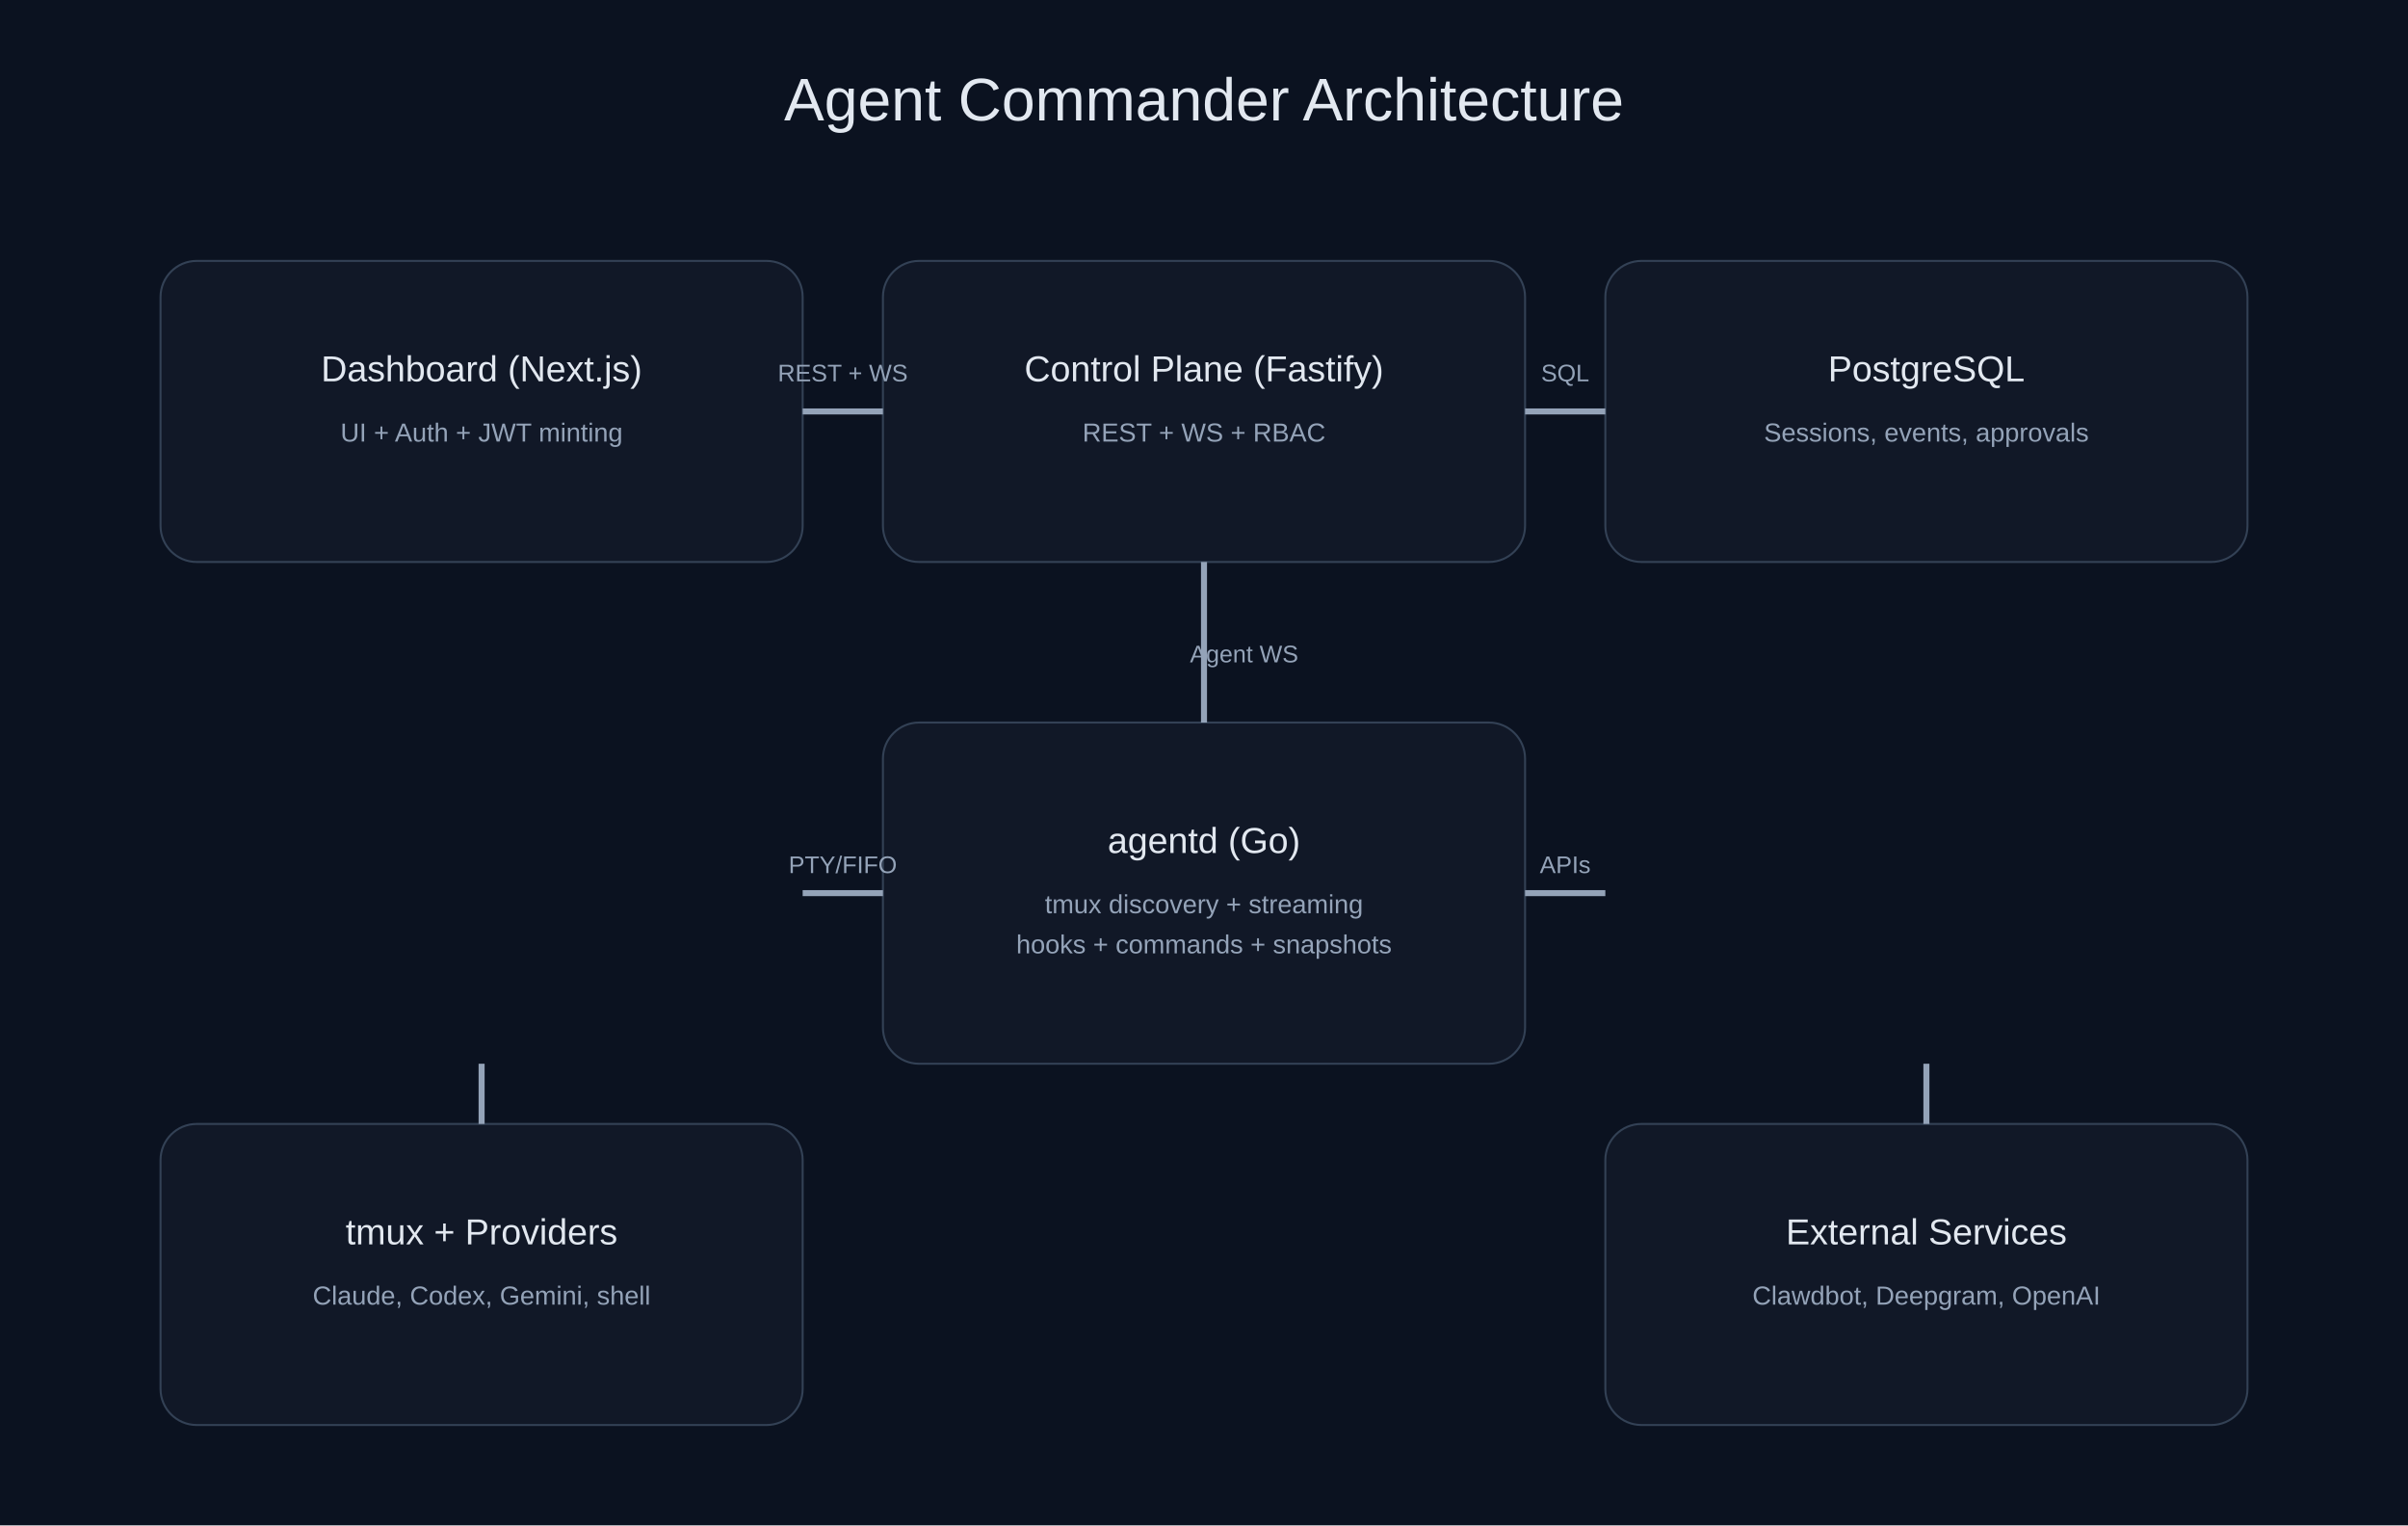
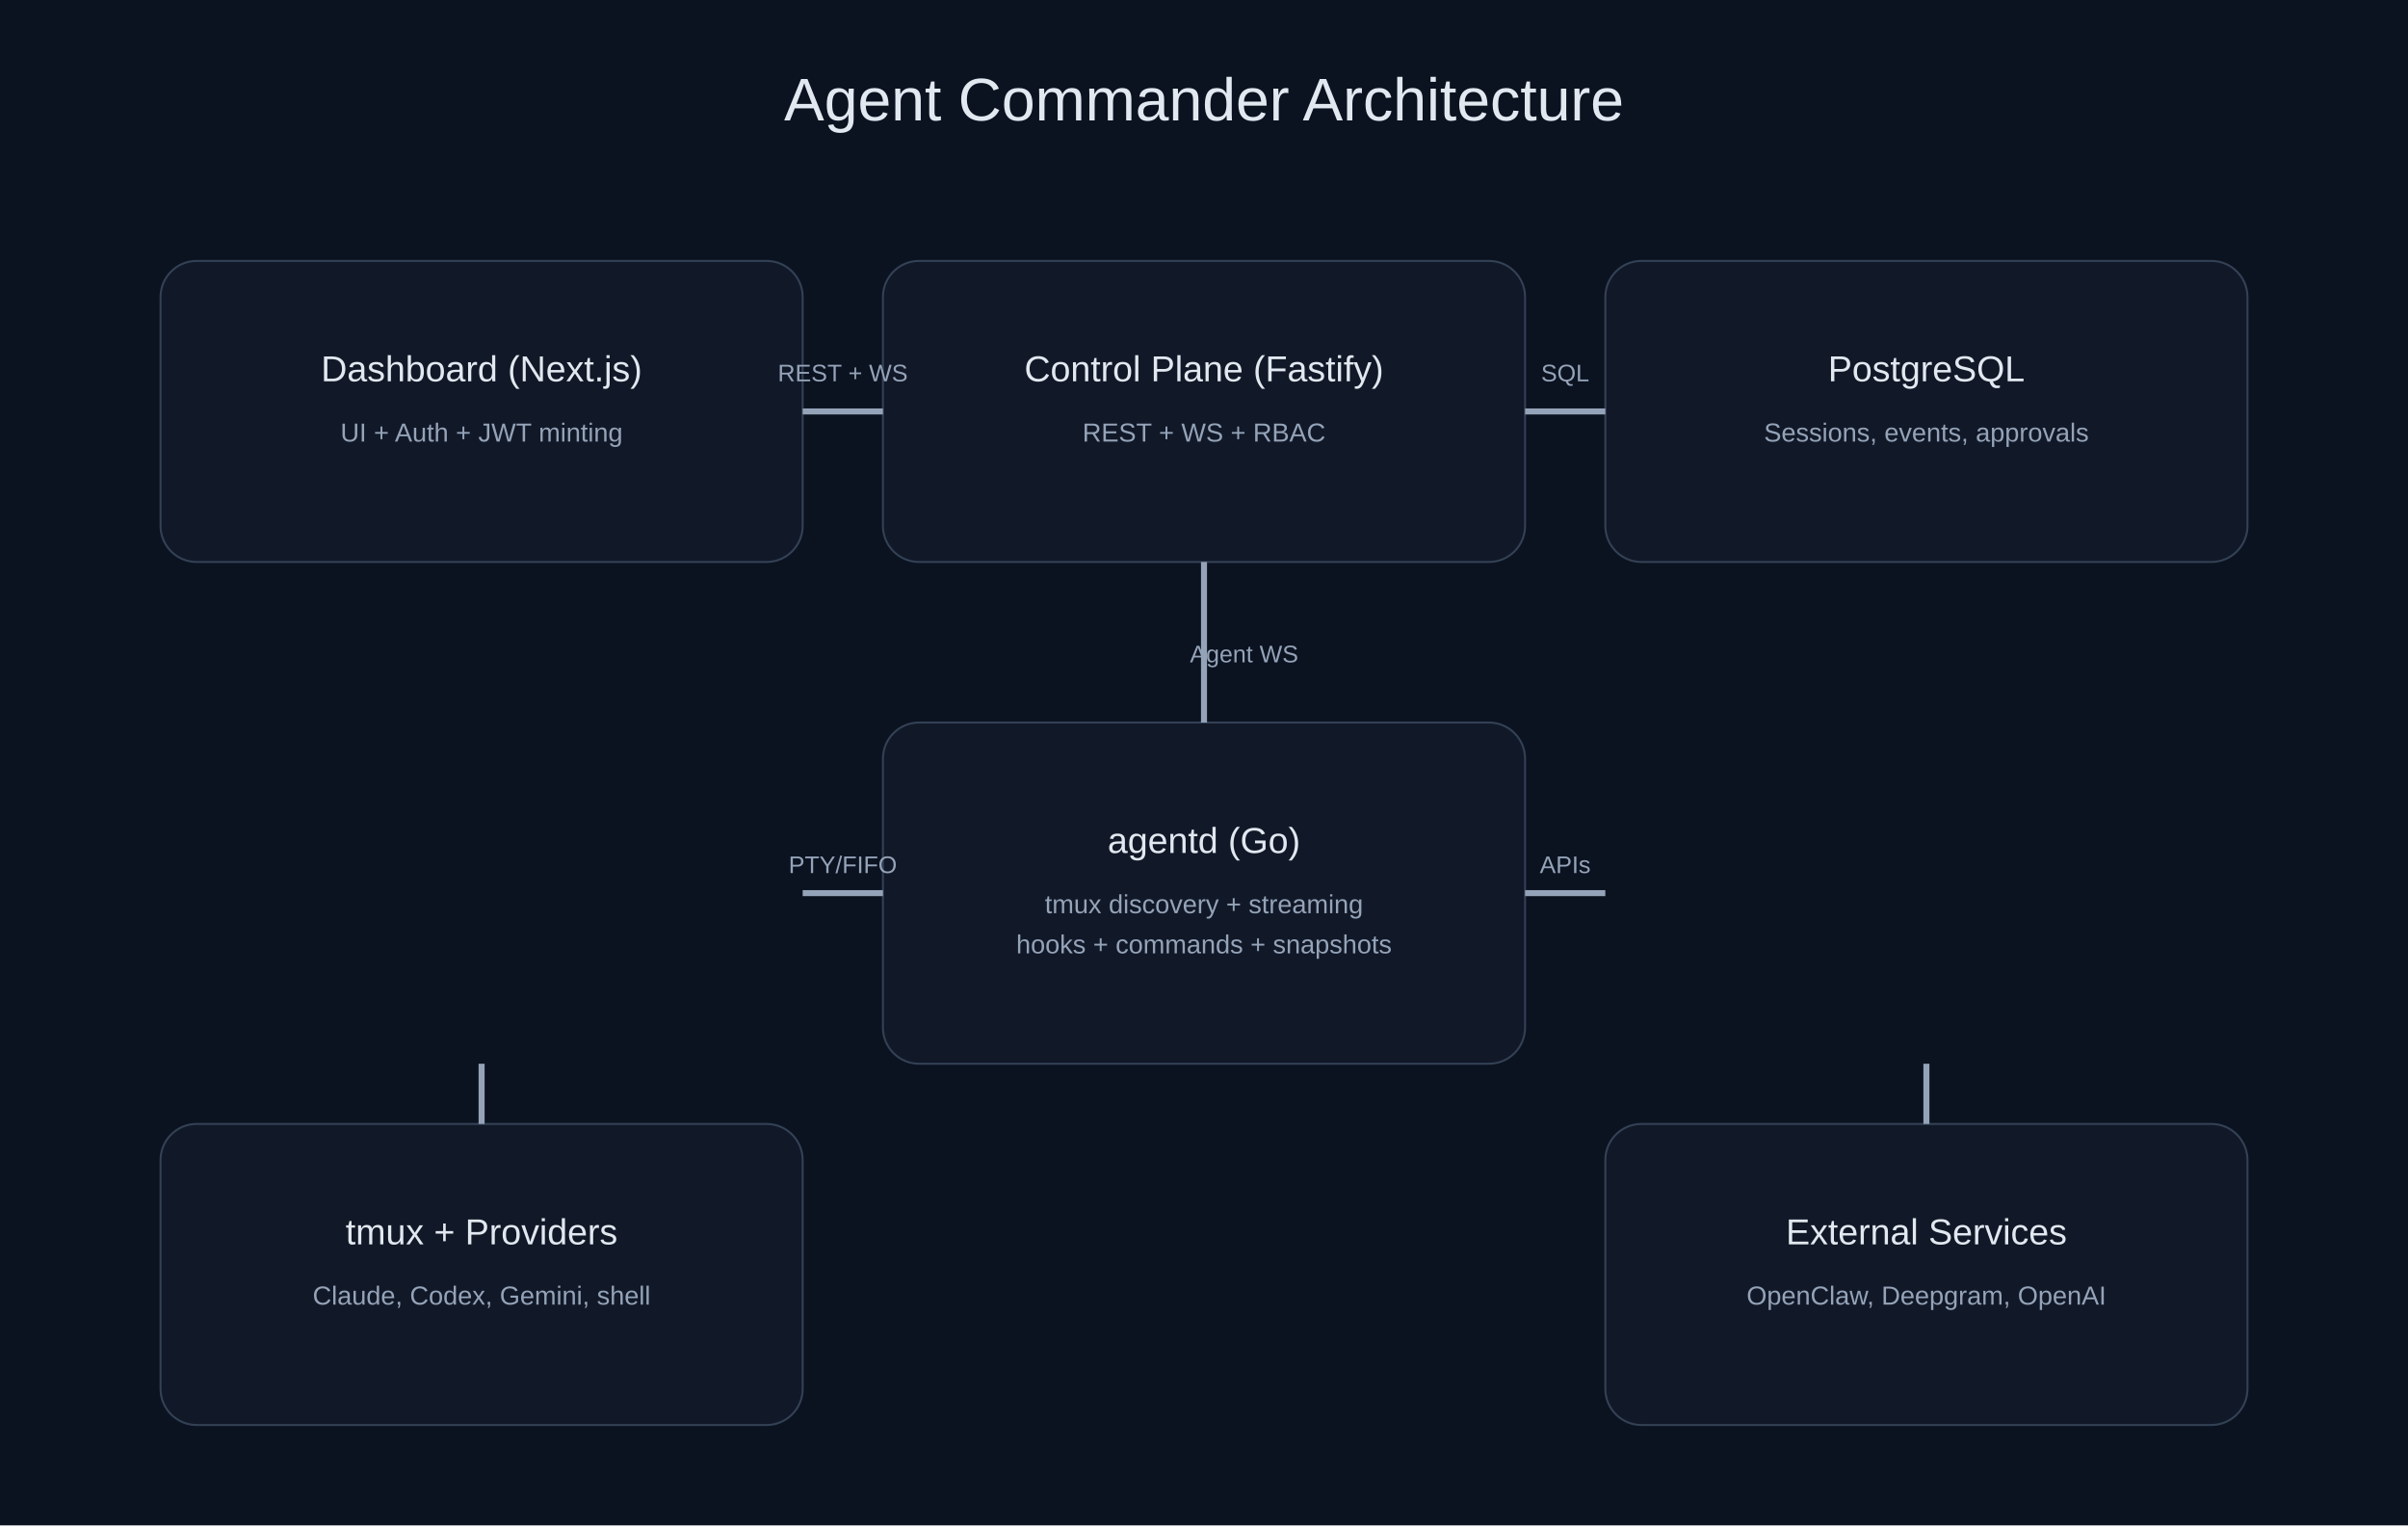
<svg xmlns="http://www.w3.org/2000/svg" width="1200" height="760" viewBox="0 0 1200 760">
  <rect width="1200" height="760" fill="#0b1220" />
  <text x="600" y="60" fill="#e2e8f0" font-size="30" font-family="Arial" text-anchor="middle">Agent Commander Architecture</text>
  <rect x="80" y="130" width="320" height="150" rx="18" fill="#111827" stroke="#334155" />
  <text x="240" y="190" fill="#e2e8f0" font-size="18" font-family="Arial" text-anchor="middle">Dashboard (Next.js)</text>
  <text x="240" y="220" fill="#94a3b8" font-size="13" font-family="Arial" text-anchor="middle">UI + Auth + JWT minting</text>
  <rect x="440" y="130" width="320" height="150" rx="18" fill="#111827" stroke="#334155" />
  <text x="600" y="190" fill="#e2e8f0" font-size="18" font-family="Arial" text-anchor="middle">Control Plane (Fastify)</text>
  <text x="600" y="220" fill="#94a3b8" font-size="13" font-family="Arial" text-anchor="middle">REST + WS + RBAC</text>
  <rect x="800" y="130" width="320" height="150" rx="18" fill="#111827" stroke="#334155" />
  <text x="960" y="190" fill="#e2e8f0" font-size="18" font-family="Arial" text-anchor="middle">PostgreSQL</text>
  <text x="960" y="220" fill="#94a3b8" font-size="13" font-family="Arial" text-anchor="middle">Sessions, events, approvals</text>
  <rect x="440" y="360" width="320" height="170" rx="18" fill="#111827" stroke="#334155" />
  <text x="600" y="425" fill="#e2e8f0" font-size="18" font-family="Arial" text-anchor="middle">agentd (Go)</text>
  <text x="600" y="455" fill="#94a3b8" font-size="13" font-family="Arial" text-anchor="middle">tmux discovery + streaming</text>
  <text x="600" y="475" fill="#94a3b8" font-size="13" font-family="Arial" text-anchor="middle">hooks + commands + snapshots</text>
  <rect x="80" y="560" width="320" height="150" rx="18" fill="#111827" stroke="#334155" />
  <text x="240" y="620" fill="#e2e8f0" font-size="18" font-family="Arial" text-anchor="middle">tmux + Providers</text>
  <text x="240" y="650" fill="#94a3b8" font-size="13" font-family="Arial" text-anchor="middle">Claude, Codex, Gemini, shell</text>
  <rect x="800" y="560" width="320" height="150" rx="18" fill="#111827" stroke="#334155" />
  <text x="960" y="620" fill="#e2e8f0" font-size="18" font-family="Arial" text-anchor="middle">External Services</text>
-   <text x="960" y="650" fill="#94a3b8" font-size="13" font-family="Arial" text-anchor="middle">Clawdbot, Deepgram, OpenAI</text>
+   <text x="960" y="650" fill="#94a3b8" font-size="13" font-family="Arial" text-anchor="middle">OpenClaw, Deepgram, OpenAI</text>
  <line x1="400" y1="205" x2="440" y2="205" stroke="#94a3b8" stroke-width="3" />
  <line x1="760" y1="205" x2="800" y2="205" stroke="#94a3b8" stroke-width="3" />
  <line x1="600" y1="280" x2="600" y2="360" stroke="#94a3b8" stroke-width="3" />
  <line x1="440" y1="445" x2="400" y2="445" stroke="#94a3b8" stroke-width="3" />
  <line x1="760" y1="445" x2="800" y2="445" stroke="#94a3b8" stroke-width="3" />
  <line x1="240" y1="530" x2="240" y2="560" stroke="#94a3b8" stroke-width="3" />
  <line x1="960" y1="530" x2="960" y2="560" stroke="#94a3b8" stroke-width="3" />
  <text x="420" y="190" fill="#94a3b8" font-size="12" font-family="Arial" text-anchor="middle">REST + WS</text>
  <text x="780" y="190" fill="#94a3b8" font-size="12" font-family="Arial" text-anchor="middle">SQL</text>
  <text x="620" y="330" fill="#94a3b8" font-size="12" font-family="Arial" text-anchor="middle">Agent WS</text>
  <text x="420" y="435" fill="#94a3b8" font-size="12" font-family="Arial" text-anchor="middle">PTY/FIFO</text>
  <text x="780" y="435" fill="#94a3b8" font-size="12" font-family="Arial" text-anchor="middle">APIs</text>
</svg>
